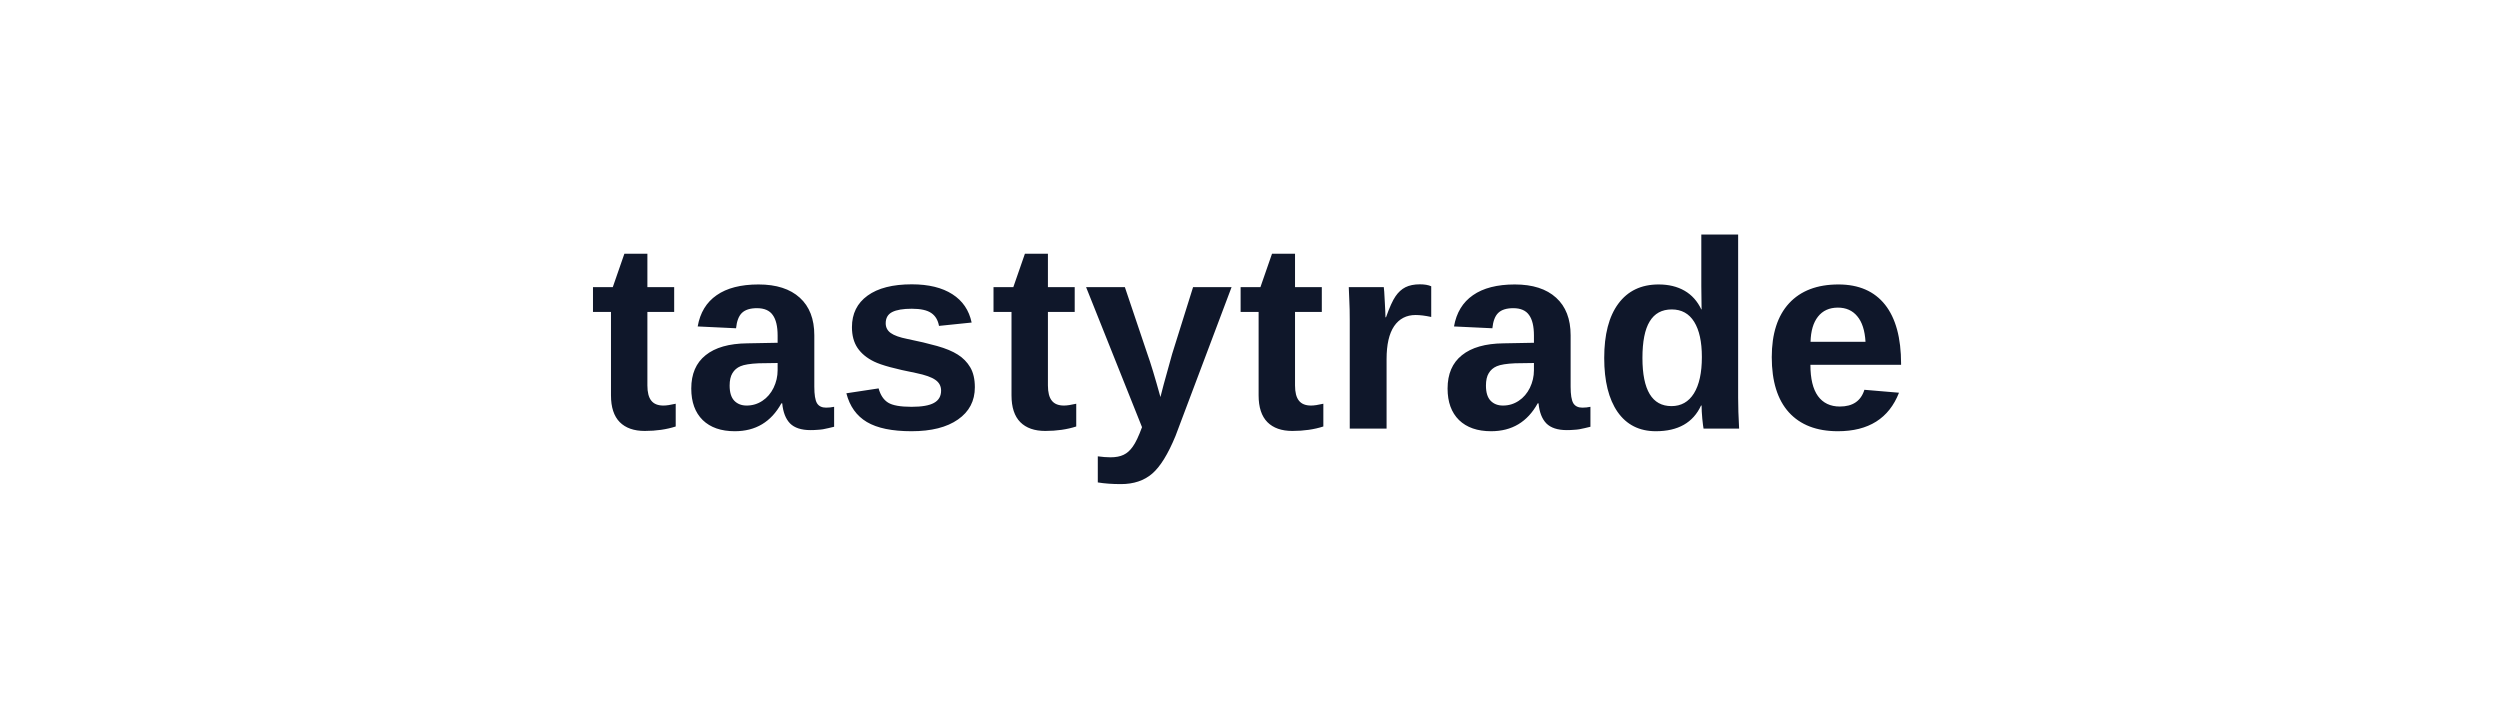
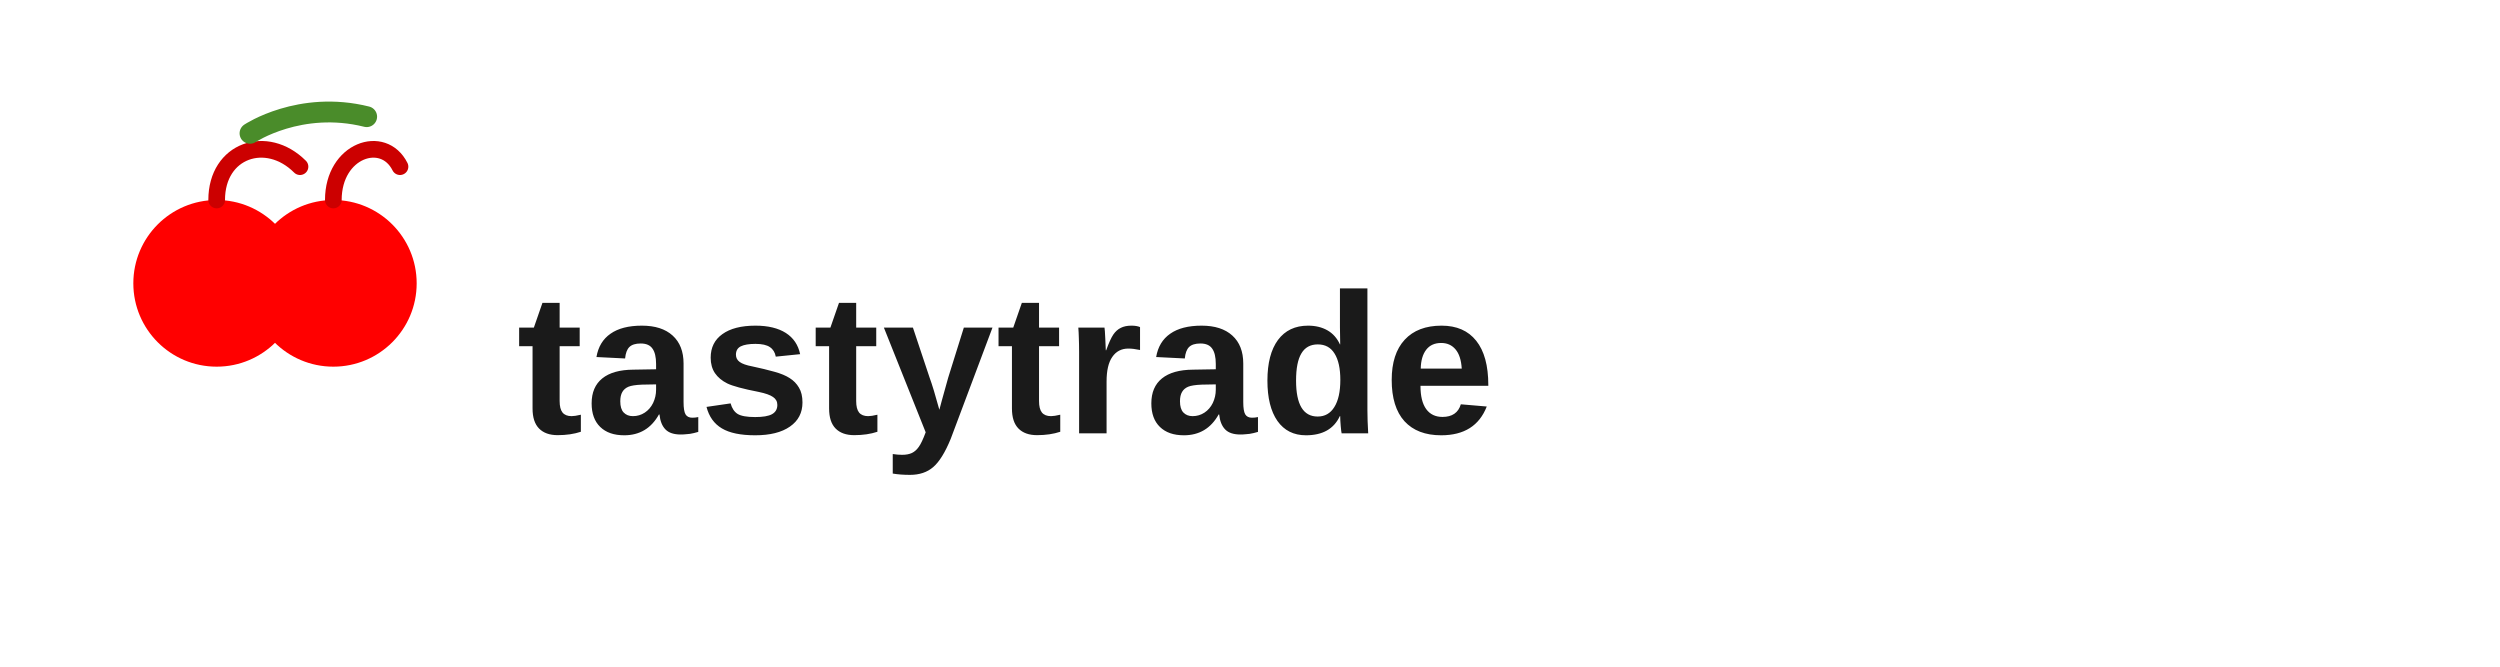
- <svg xmlns="http://www.w3.org/2000/svg" viewBox="0 0 280 80">
-   <text x="140" y="48" text-anchor="middle" font-family="Arial, Helvetica, sans-serif" font-size="30" font-weight="700" fill="#0f172a" letter-spacing="0.5">tastytrade</text>
+ <svg xmlns="http://www.w3.org/2000/svg" viewBox="0 0 300 80">
+   <g transform="translate(12, 18)">
+     <circle cx="14" cy="16" r="10" fill="#ff0000" />
+     <circle cx="28" cy="16" r="10" fill="#ff0000" />
+     <path d="M14 6 C14 0, 20 -2, 24 2" stroke="#cc0000" stroke-width="2" fill="none" stroke-linecap="round" />
+     <path d="M28 6 C28 0, 34 -2, 36 2" stroke="#cc0000" stroke-width="2" fill="none" stroke-linecap="round" />
+     <path d="M18 -2 C18 -2, 24 -6, 32 -4" stroke="#4a8c2a" stroke-width="2.5" fill="none" stroke-linecap="round" />
+   </g>
+   <text x="62" y="52" font-family="'Helvetica Neue', Arial, sans-serif" font-size="24" font-weight="700" fill="#1a1a1a" letter-spacing="0.3">tastytrade</text>
</svg>
